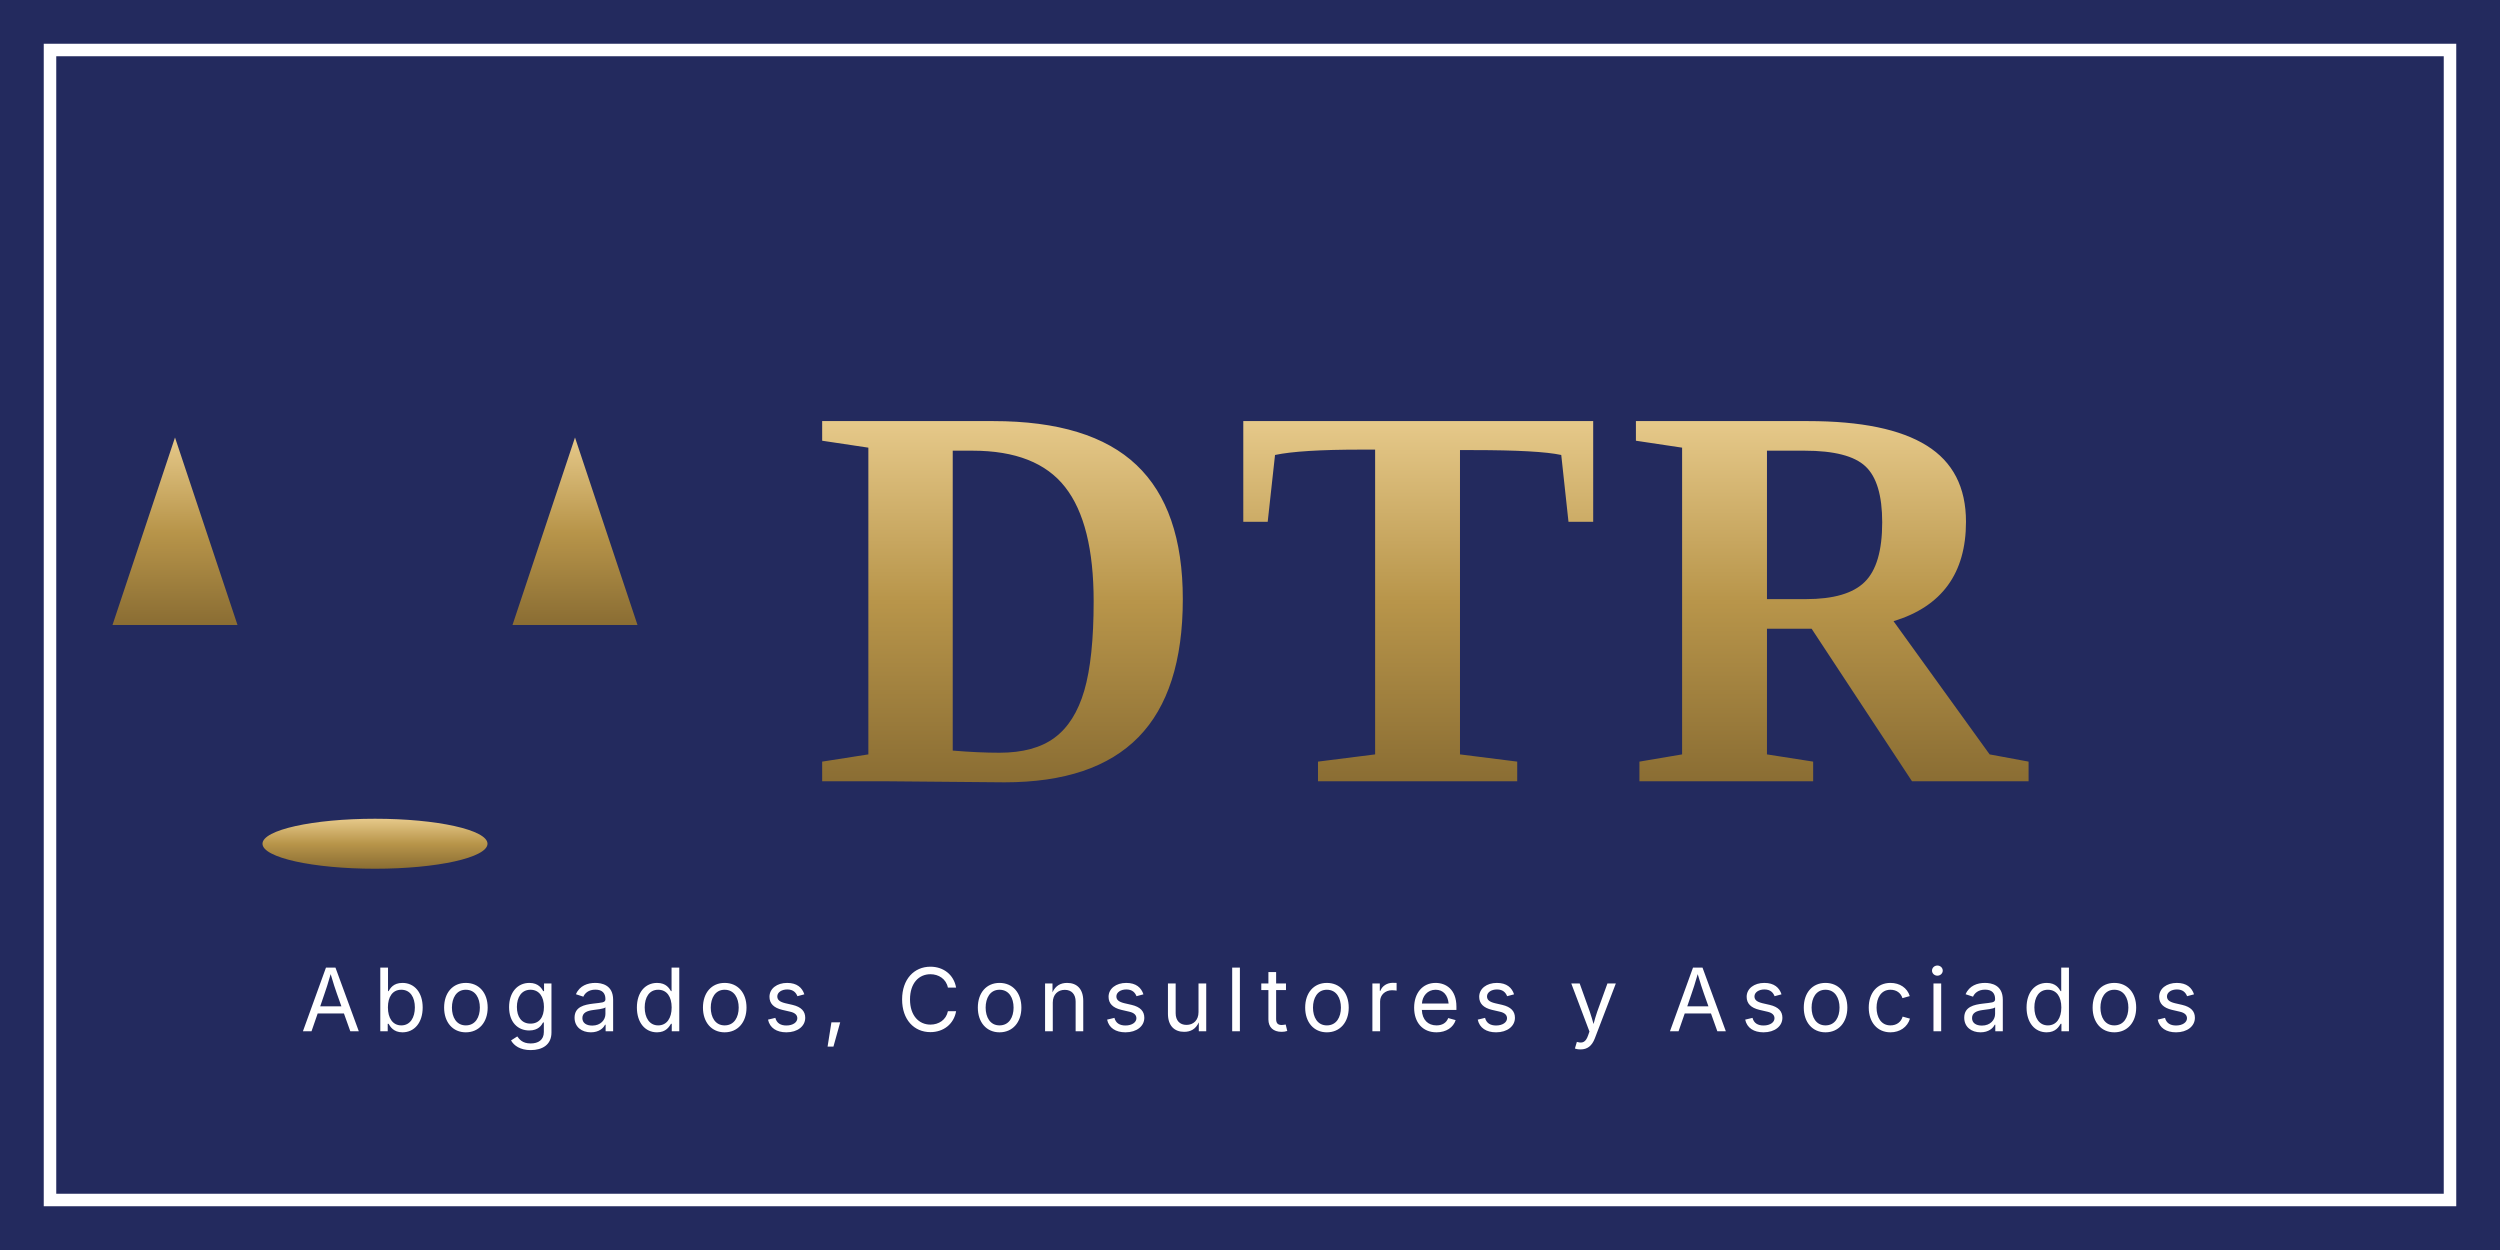
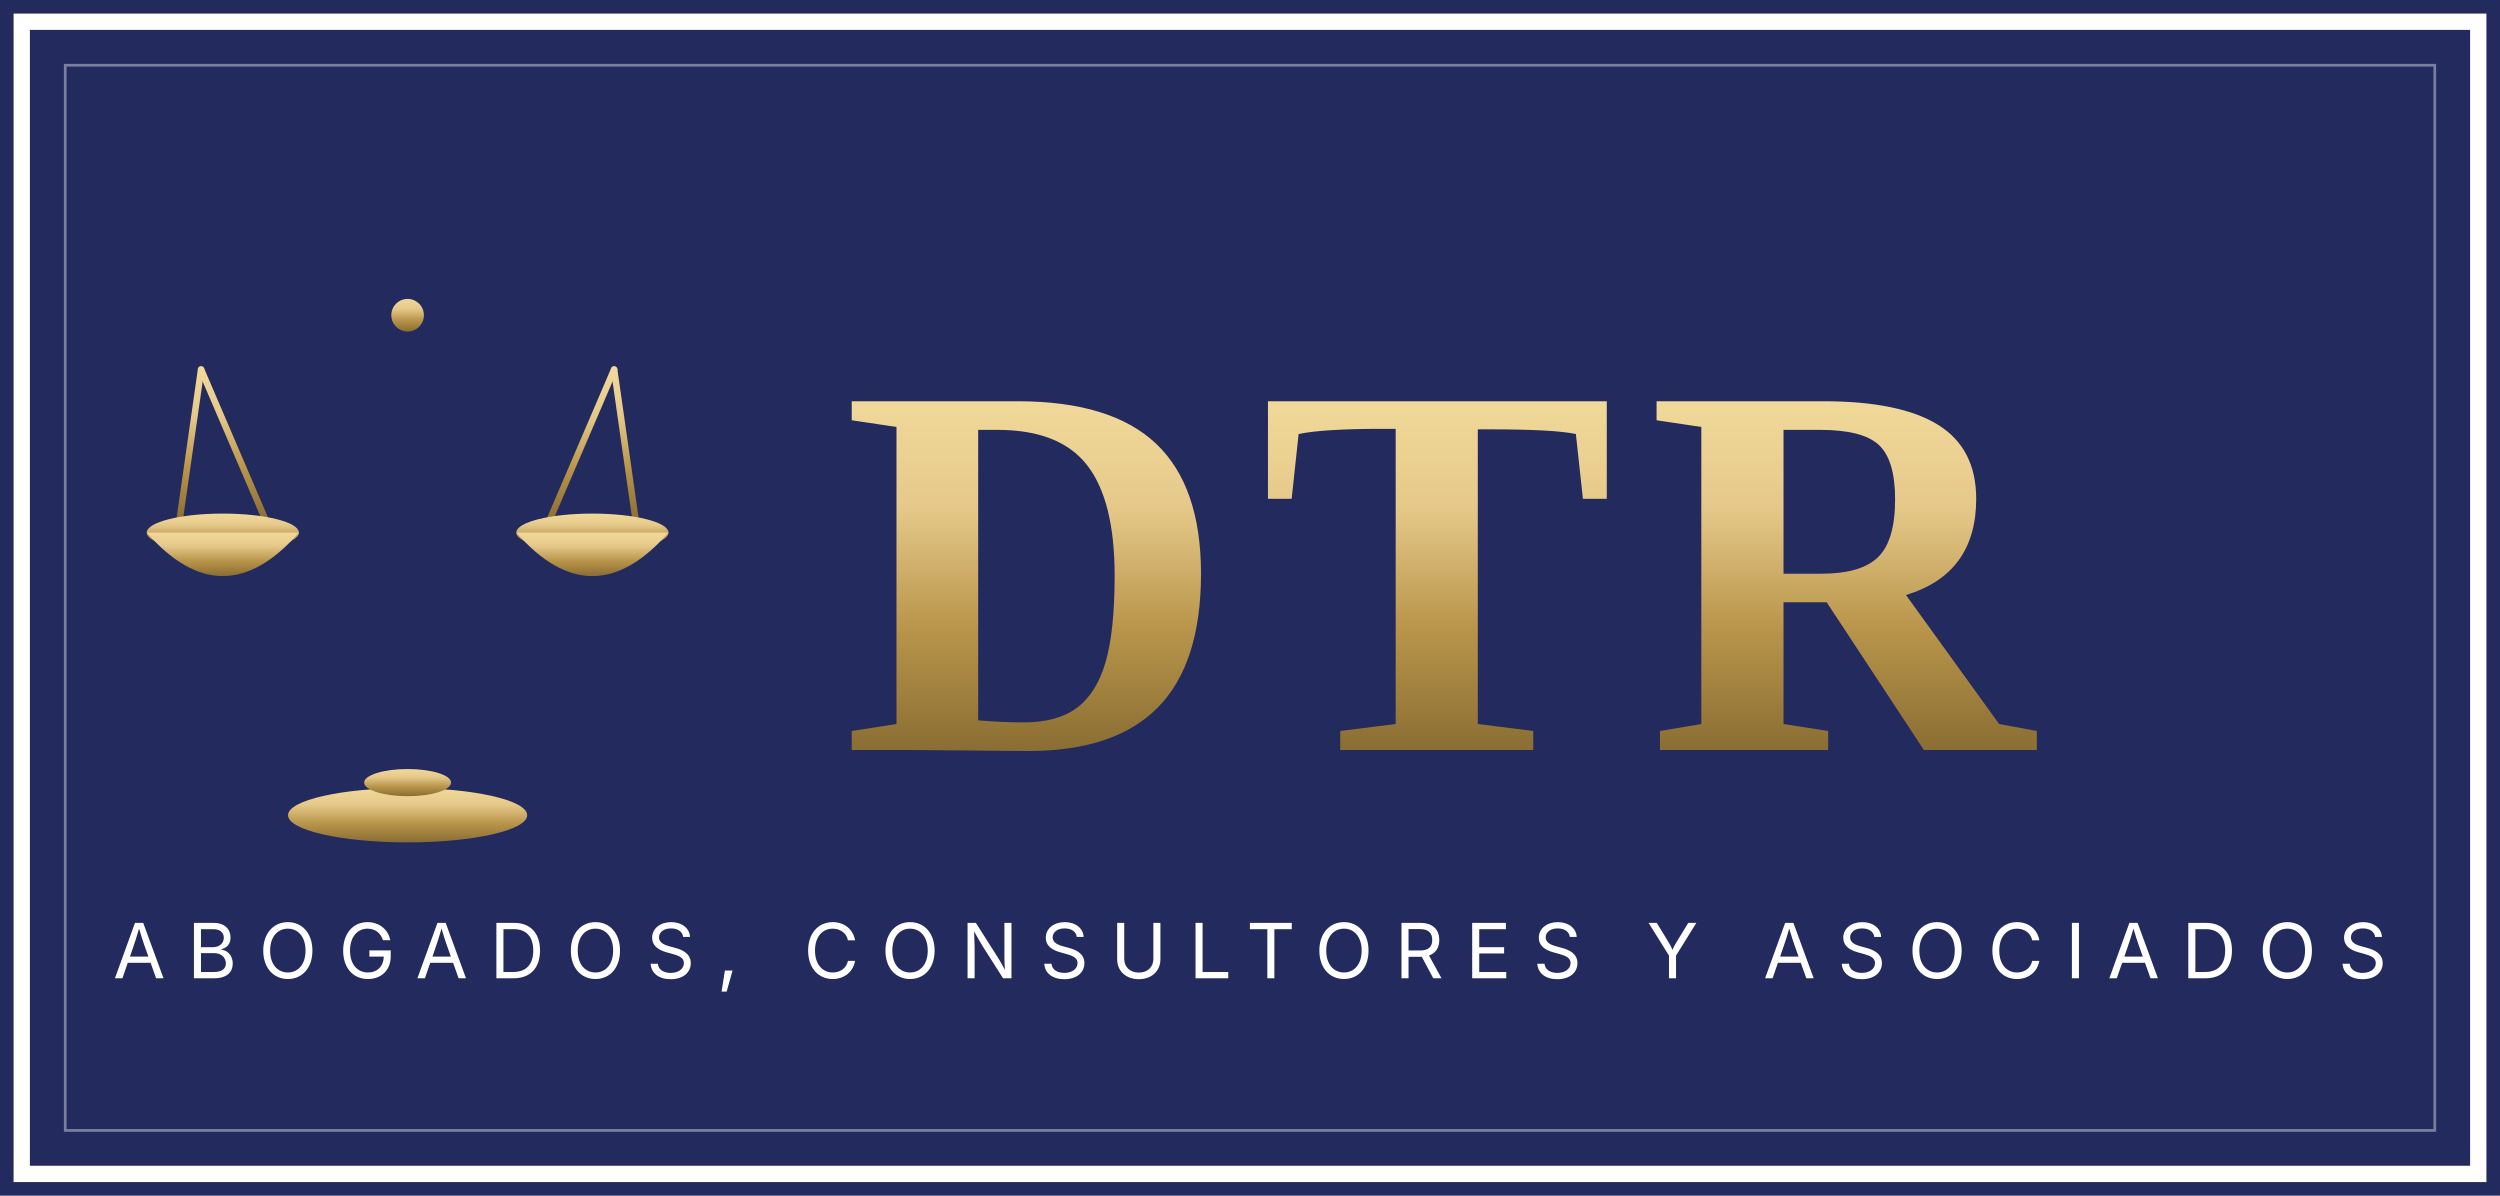
- <svg xmlns="http://www.w3.org/2000/svg" viewBox="0 0 400 200" role="img" aria-label="DTR Abogados, Consultores y Asociados">
+ <svg xmlns="http://www.w3.org/2000/svg" viewBox="0 0 460 220" role="img" aria-label="DTR Abogados, Consultores y Asociados">
  <defs>
-     <linearGradient id="gold" x1="0" y1="0" x2="0" y2="1">
-       <stop offset="0%" stop-color="#e6c98a" />
-       <stop offset="50%" stop-color="#b8954a" />
+     <linearGradient id="goldGrad" x1="0" y1="0" x2="0" y2="1">
+       <stop offset="0%" stop-color="#f0d99a" />
+       <stop offset="30%" stop-color="#e6c98a" />
+       <stop offset="65%" stop-color="#b8954a" />
      <stop offset="100%" stop-color="#8a6d33" />
    </linearGradient>
  </defs>
-   <rect width="400" height="200" fill="#232a5e" />
-   <rect x="8" y="8" width="384" height="184" fill="none" stroke="#ffffff" stroke-width="2" />
-   <g transform="translate(60,100)" stroke="url(#gold)" stroke-width="2.5" fill="none" stroke-linecap="round">
-     <line x1="0" y1="-40" x2="0" y2="30" />
-     <line x1="-32" y1="-30" x2="32" y2="-30" />
-     <path d="M-32,-30 L-42,0 L-22,0 Z" fill="url(#gold)" stroke="none" />
-     <path d="M32,-30 L22,0 L42,0 Z" fill="url(#gold)" stroke="none" />
-     <ellipse cx="0" cy="35" rx="18" ry="4" fill="url(#gold)" stroke="none" />
+   <rect width="460" height="220" fill="#232a5e" />
+   <rect x="4" y="4" width="452" height="212" fill="none" stroke="#ffffff" stroke-width="3" />
+   <rect x="12" y="12" width="436" height="196" fill="none" stroke="#ffffff" stroke-width="0.5" opacity="0.4" />
+   <g transform="translate(75,110)" fill="none" stroke-linecap="round" stroke-linejoin="round">
+     <line x1="0" y1="-52" x2="0" y2="34" stroke="url(#goldGrad)" stroke-width="3" />
+     <circle cx="0" cy="-52" r="3" fill="url(#goldGrad)" />
+     <line x1="-38" y1="-42" x2="38" y2="-42" stroke="url(#goldGrad)" stroke-width="2.5" />
+     <line x1="-38" y1="-42" x2="-42" y2="-14" stroke="url(#goldGrad)" stroke-width="1.2" />
+     <line x1="-38" y1="-42" x2="-26" y2="-14" stroke="url(#goldGrad)" stroke-width="1.2" />
+     <line x1="38" y1="-42" x2="42" y2="-14" stroke="url(#goldGrad)" stroke-width="1.2" />
+     <line x1="38" y1="-42" x2="26" y2="-14" stroke="url(#goldGrad)" stroke-width="1.2" />
+     <ellipse cx="-34" cy="-12" rx="14" ry="3.5" fill="url(#goldGrad)" />
+     <path d="M-48,-12 Q-34,4 -20,-12" fill="url(#goldGrad)" />
+     <ellipse cx="34" cy="-12" rx="14" ry="3.5" fill="url(#goldGrad)" />
+     <path d="M20,-12 Q34,4 48,-12" fill="url(#goldGrad)" />
+     <ellipse cx="0" cy="40" rx="22" ry="5" fill="url(#goldGrad)" />
+     <ellipse cx="0" cy="34" rx="8" ry="2.5" fill="url(#goldGrad)" />
  </g>
-   <text x="130" y="125" font-family="Georgia, 'Times New Roman', serif" font-size="88" font-weight="700" fill="url(#gold)" letter-spacing="4">DTR</text>
-   <text x="200" y="165" font-family="'Source Sans 3', -apple-system, sans-serif" font-size="14" font-weight="400" fill="#ffffff" text-anchor="middle" letter-spacing="2">Abogados, Consultores y Asociados</text>
+   <text x="155" y="138" font-family="Georgia, 'Times New Roman', serif" font-size="98" font-weight="700" fill="url(#goldGrad)" letter-spacing="6">DTR</text>
+   <text x="230" y="180" font-family="'Source Sans 3', -apple-system, sans-serif" font-size="14" font-weight="400" fill="#ffffff" text-anchor="middle" letter-spacing="4">ABOGADOS, CONSULTORES Y ASOCIADOS</text>
</svg>
